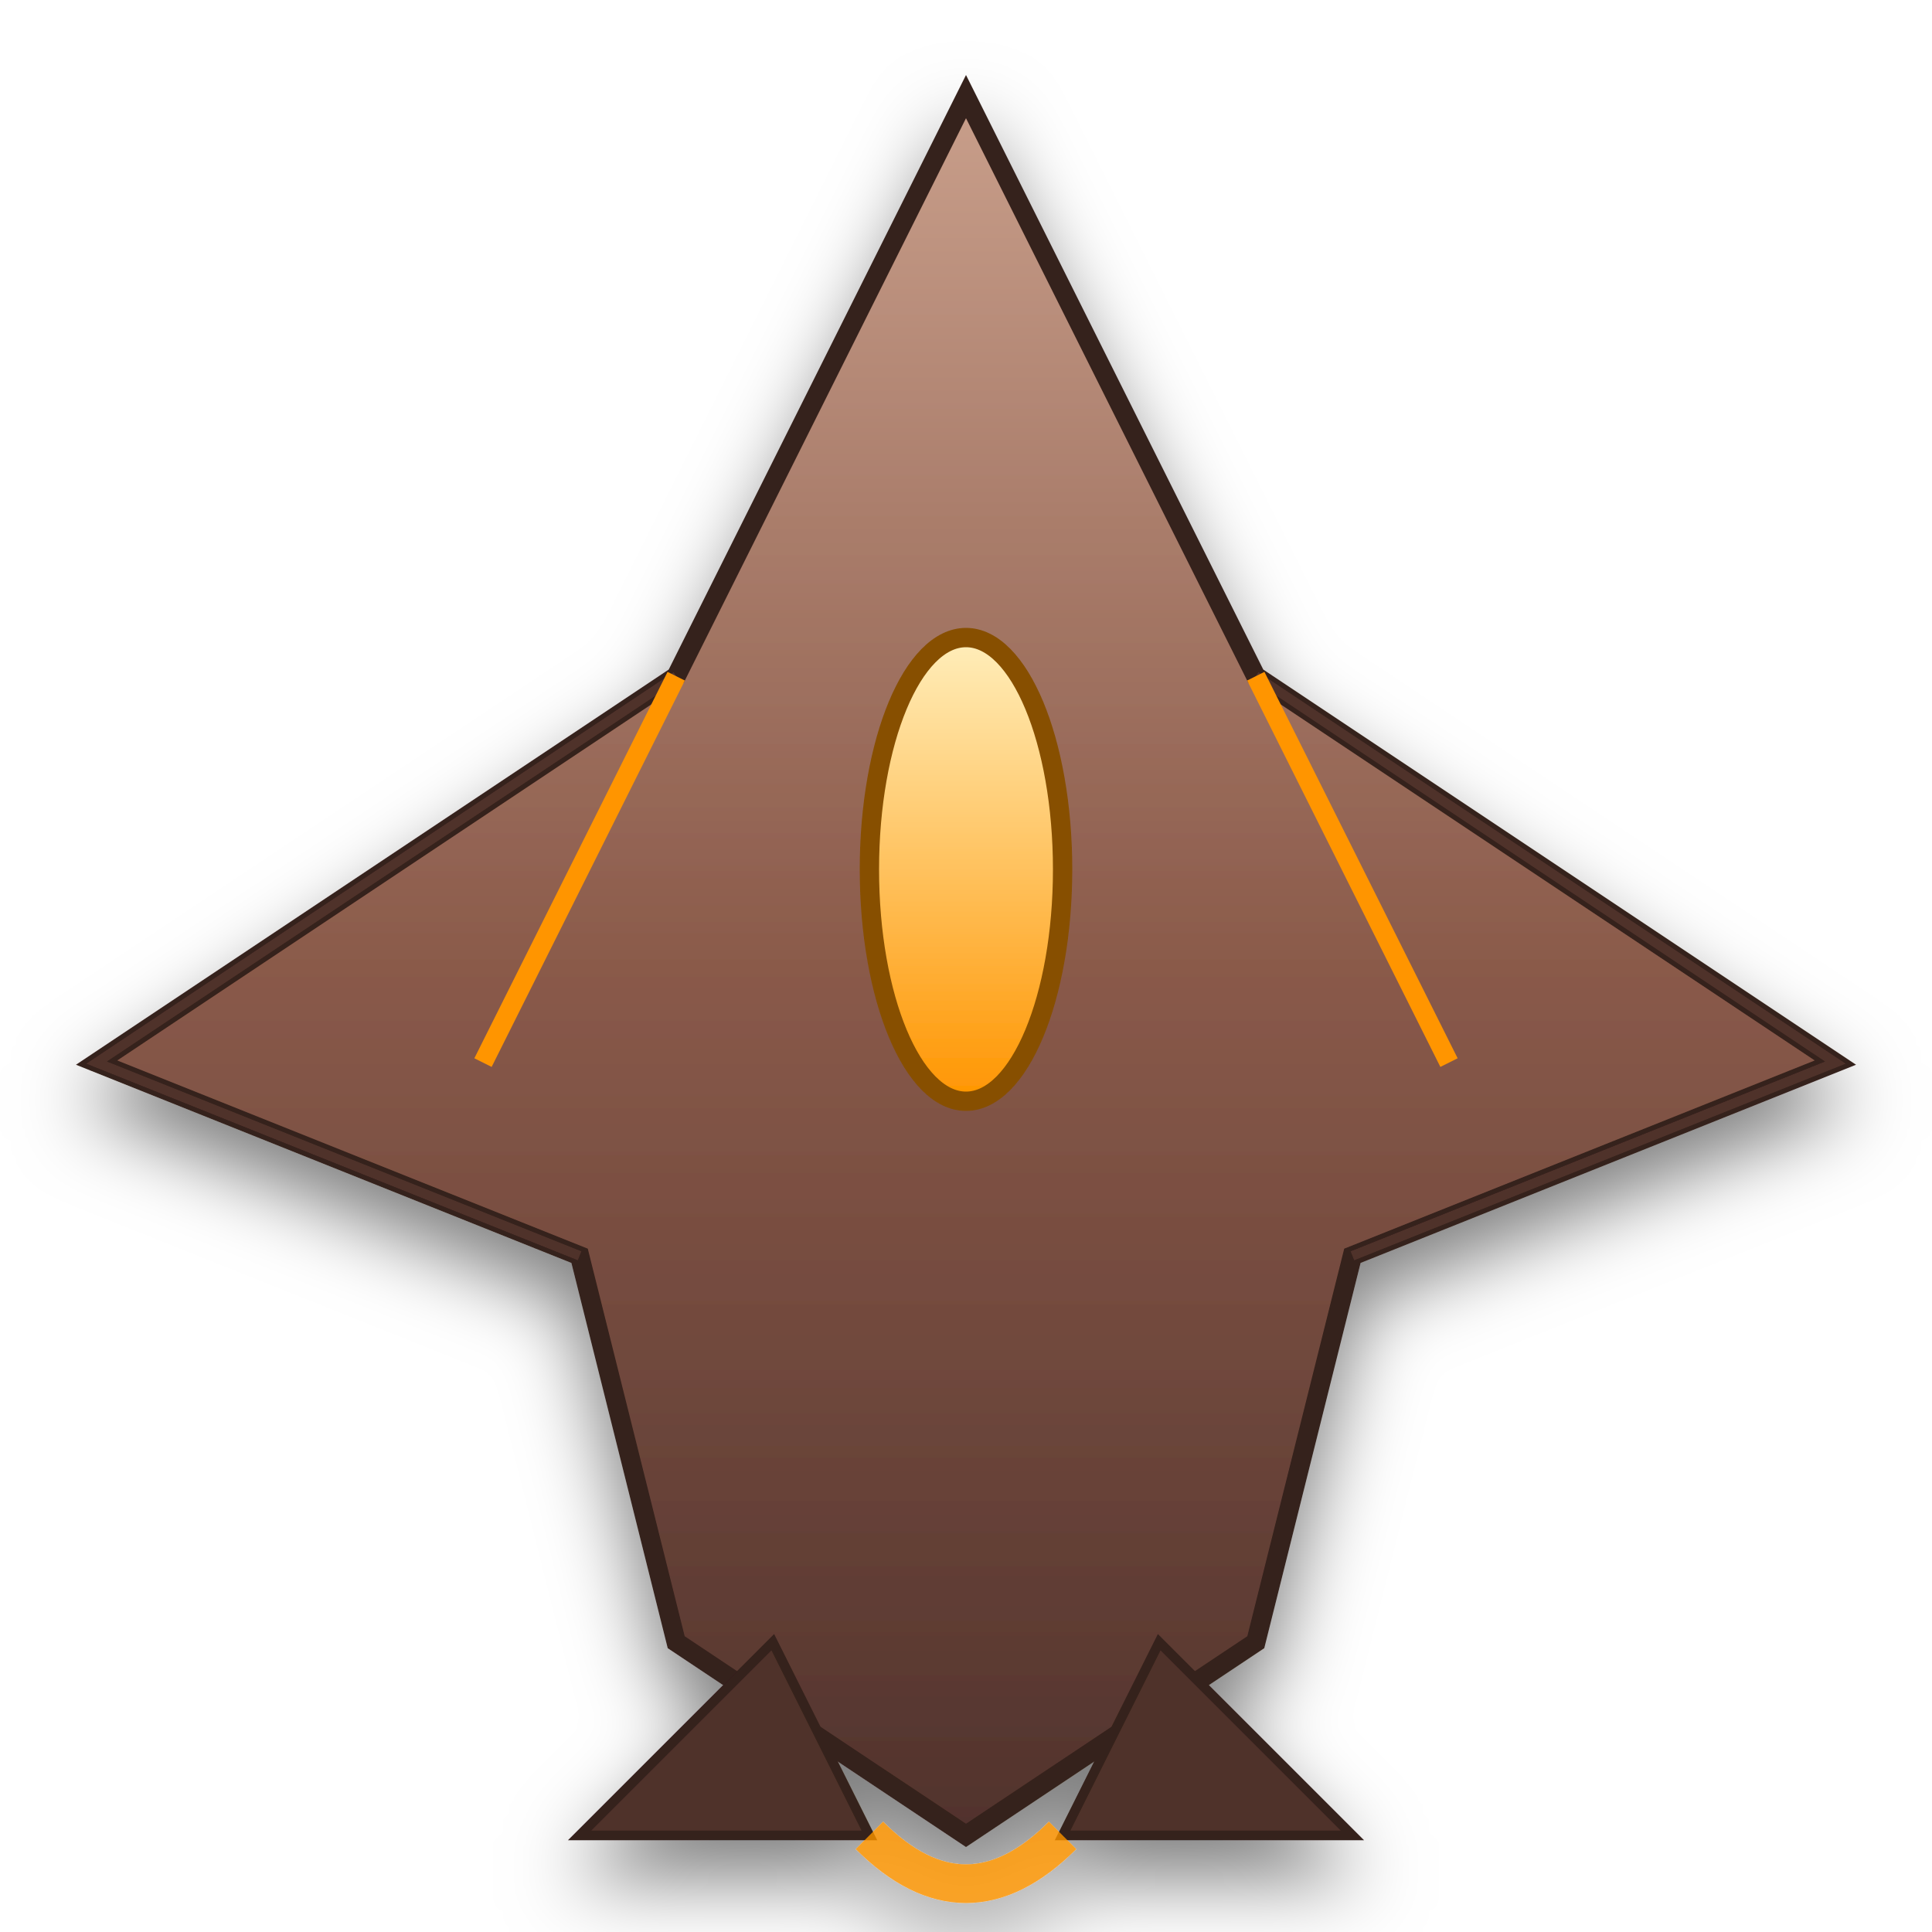
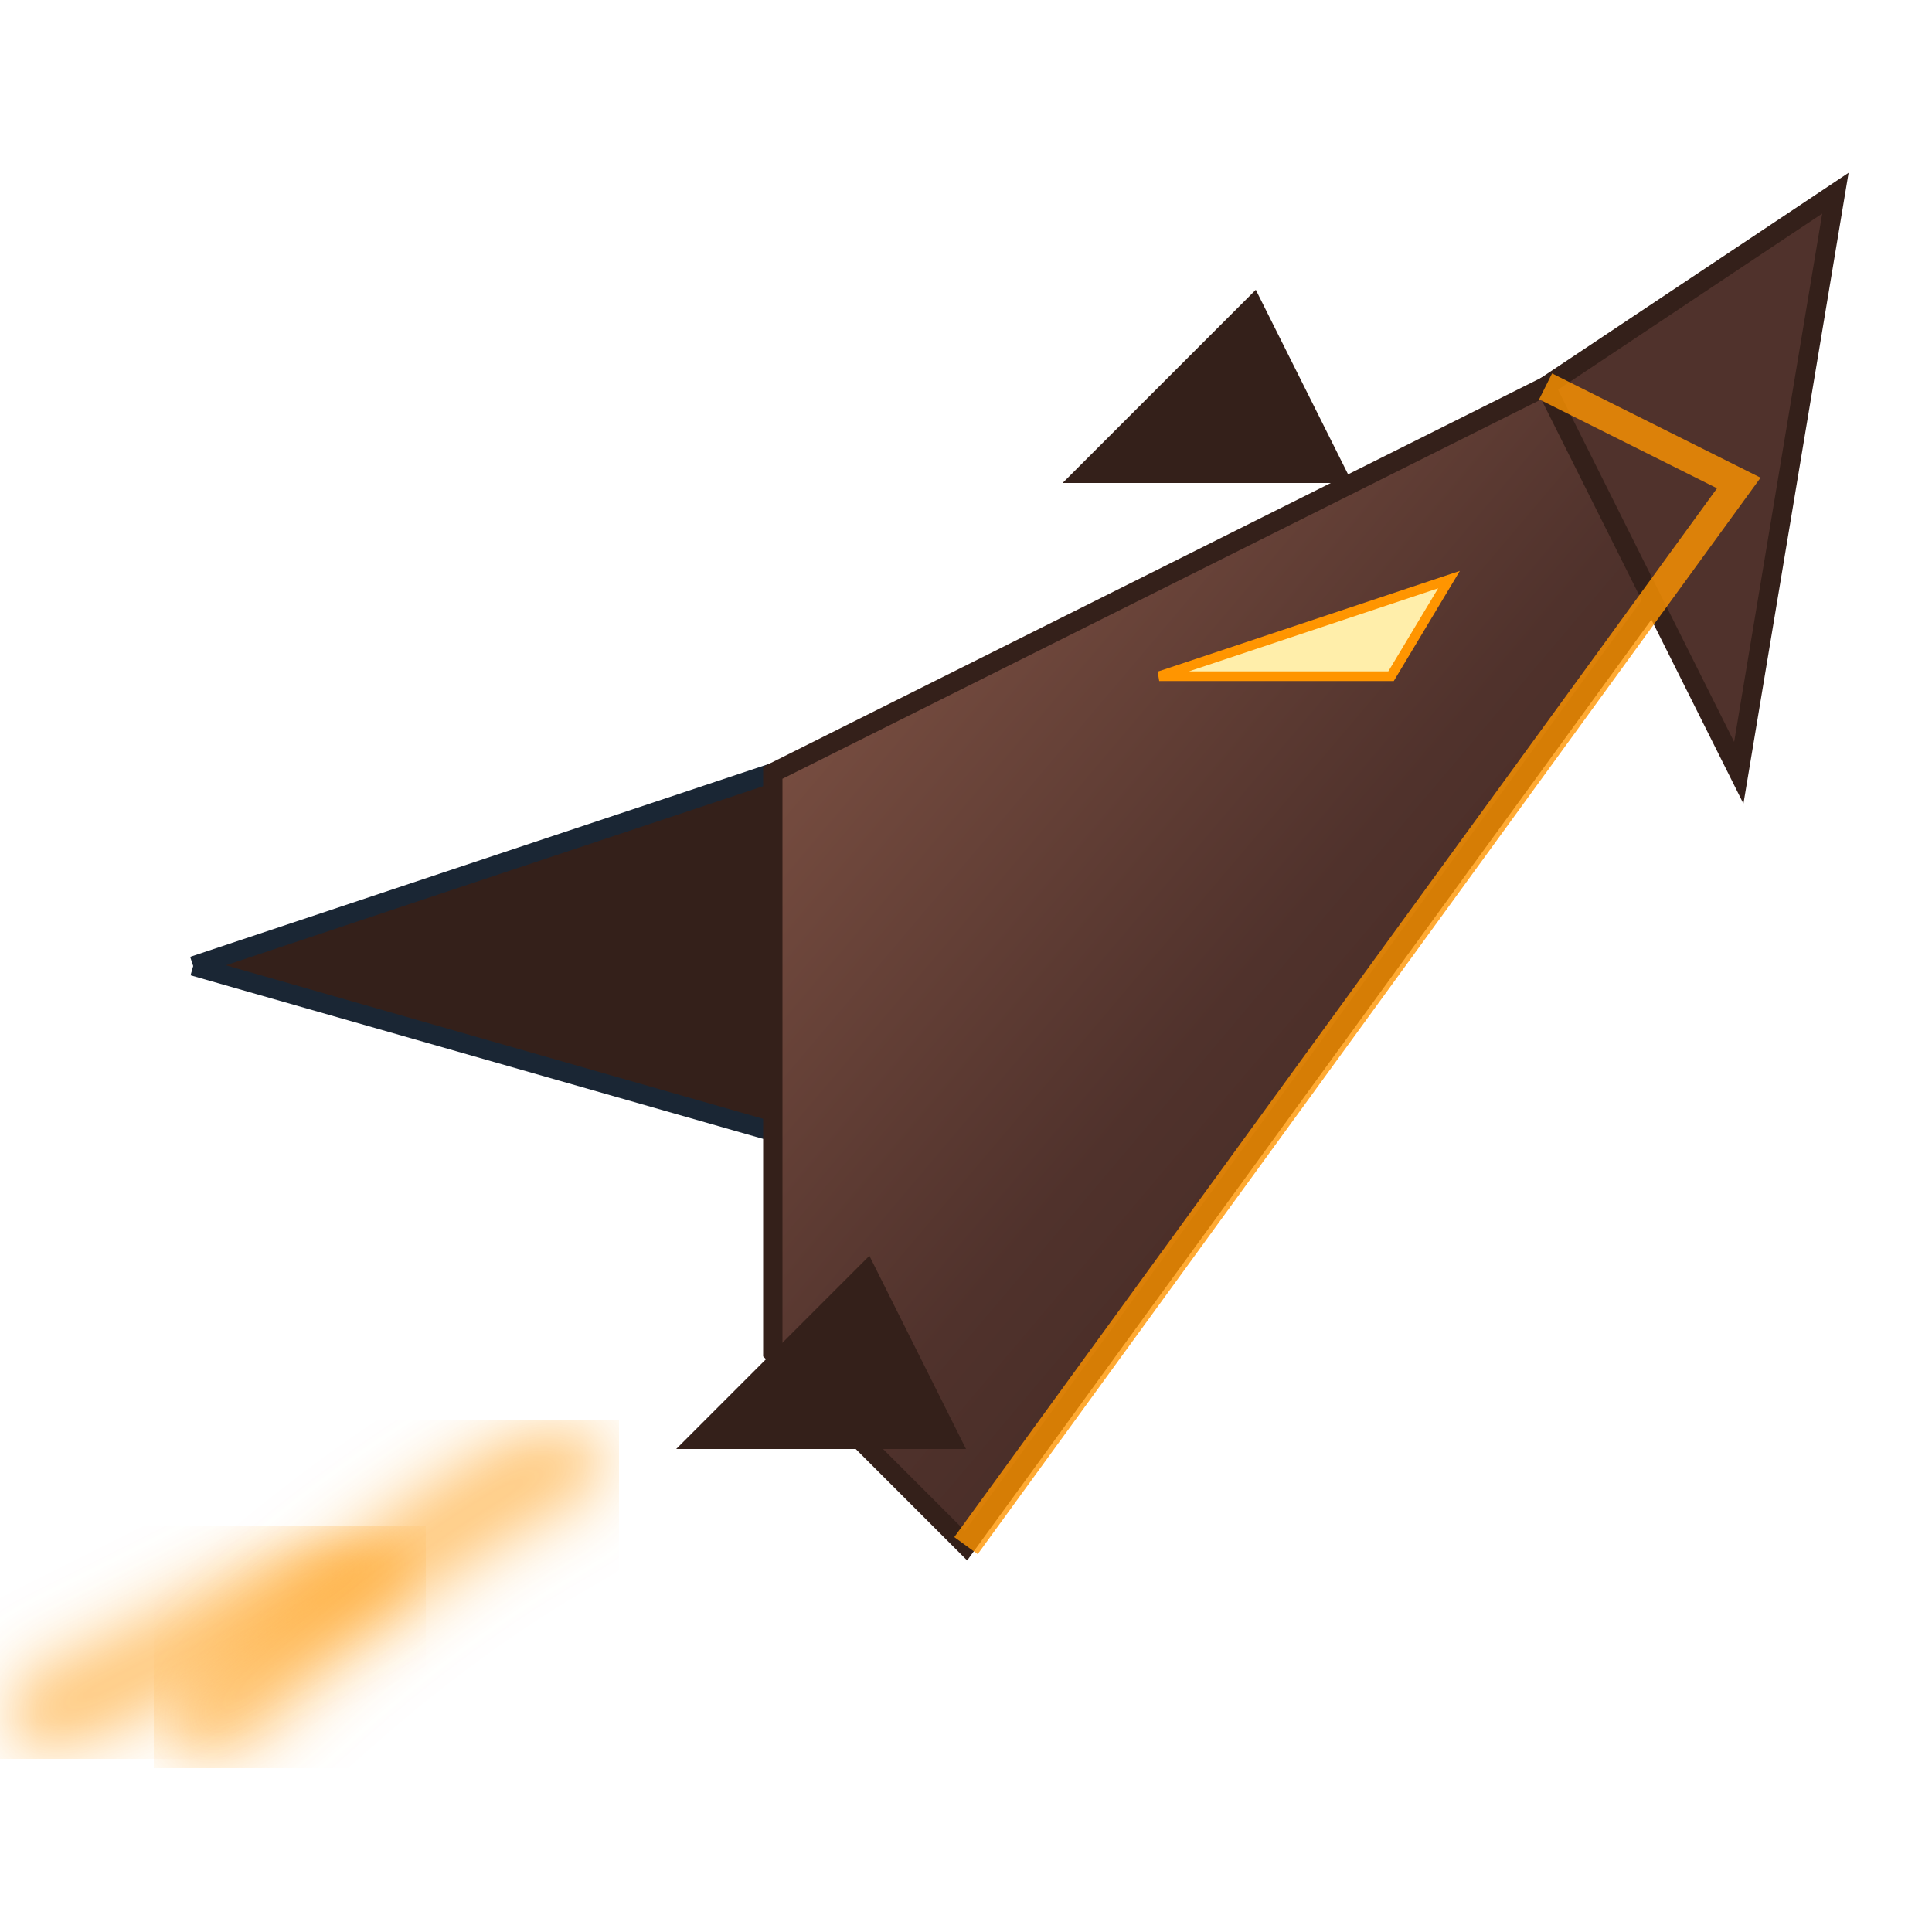
<svg xmlns="http://www.w3.org/2000/svg" viewBox="0 0 100 100">
  <defs>
-     <linearGradient id="bodyGradRed" x1="0%" y1="0%" x2="0%" y2="100%">
-       <stop offset="0%" stop-color="#c99f8b" />
-       <stop offset="50%" stop-color="#8a5a4a" />
-       <stop offset="100%" stop-color="#50322c" />
+     <linearGradient id="bodyGradRed" x1="0%" y1="0%" x2="100%" y2="100%">
+       <stop offset="0%" stop-color="#8a5a4a" />
+       <stop offset="50%" stop-color="#50322c" />
+       <stop offset="100%" stop-color="#34201a" />
    </linearGradient>
-     <linearGradient id="glassRed" x1="0%" y1="0%" x2="0%" y2="100%">
-       <stop offset="0%" stop-color="#ffeebb" />
-       <stop offset="100%" stop-color="#ff9500" />
-     </linearGradient>
-     <filter id="shadowRed">
-       <feDropShadow dx="0" dy="2" stdDeviation="2" flood-opacity="0.5" />
+     <filter id="afterburnerRed">
+       <feGaussianBlur stdDeviation="2" />
    </filter>
  </defs>
-   <g filter="url(#shadowRed)">
-     <path d="M50 5 L65 35 L95 55 L70 65 L65 85 L50 95 L35 85 L30 65 L5 55 L35 35 Z" fill="url(#bodyGradRed)" stroke="#34201a" stroke-width="1" />
-     <path d="M65 35 L95 55 L70 65" fill="none" stroke="#50322c" stroke-width="0.5" />
-     <path d="M35 35 L5 55 L30 65" fill="none" stroke="#50322c" stroke-width="0.5" />
-     <path d="M40 85 L30 95 L45 95 Z" fill="#50322c" stroke="#34201a" stroke-width="0.5" />
-     <path d="M60 85 L70 95 L55 95 Z" fill="#50322c" stroke="#34201a" stroke-width="0.5" />
-     <ellipse cx="50" cy="45" rx="5" ry="12" fill="url(#glassRed)" stroke="#874f00" stroke-width="1" />
-     <path d="M45 95 Q50 100, 55 95" fill="none" stroke="#ff9500" stroke-width="2" stroke-opacity="0.8" />
-     <path d="M65 35 L75 55" stroke="#ff9500" stroke-width="1" />
-     <path d="M35 35 L25 55" stroke="#ff9500" stroke-width="1" />
+   <g>
+     <path d="M20 80 Q10 85, 0 90" stroke="#ff9500" stroke-width="3" stroke-linecap="round" filter="url(#afterburnerRed)" opacity="0.8" />
+     <path d="M30 75 Q20 80, 10 90" stroke="#ff9500" stroke-width="3" stroke-linecap="round" filter="url(#afterburnerRed)" opacity="0.8" />
+     <path d="M10 50 L40 40 L45 60 L10 50" fill="#34201a" stroke="#1a2634" />
+     <path d="M40 40 L80 20 L90 25 L50 80 L40 70 Z" fill="url(#bodyGradRed)" stroke="#34201a" />
+     <path d="M80 20 L95 10 L90 40 L80 20" fill="#50322c" stroke="#34201a" />
+     <path d="M60 35 L75 30 L72 35 Z" fill="#ffeeaa" stroke="#ff9500" stroke-width="0.5" />
+     <path d="M45 65 L35 75 L50 75 Z" fill="#34201a" />
+     <path d="M55 25 L65 15 L70 25 Z" fill="#34201a" />
+     <path d="M80 20 L90 25 L50 80" fill="none" stroke="#ff9500" stroke-width="1.5" stroke-opacity="0.8" />
  </g>
</svg>
